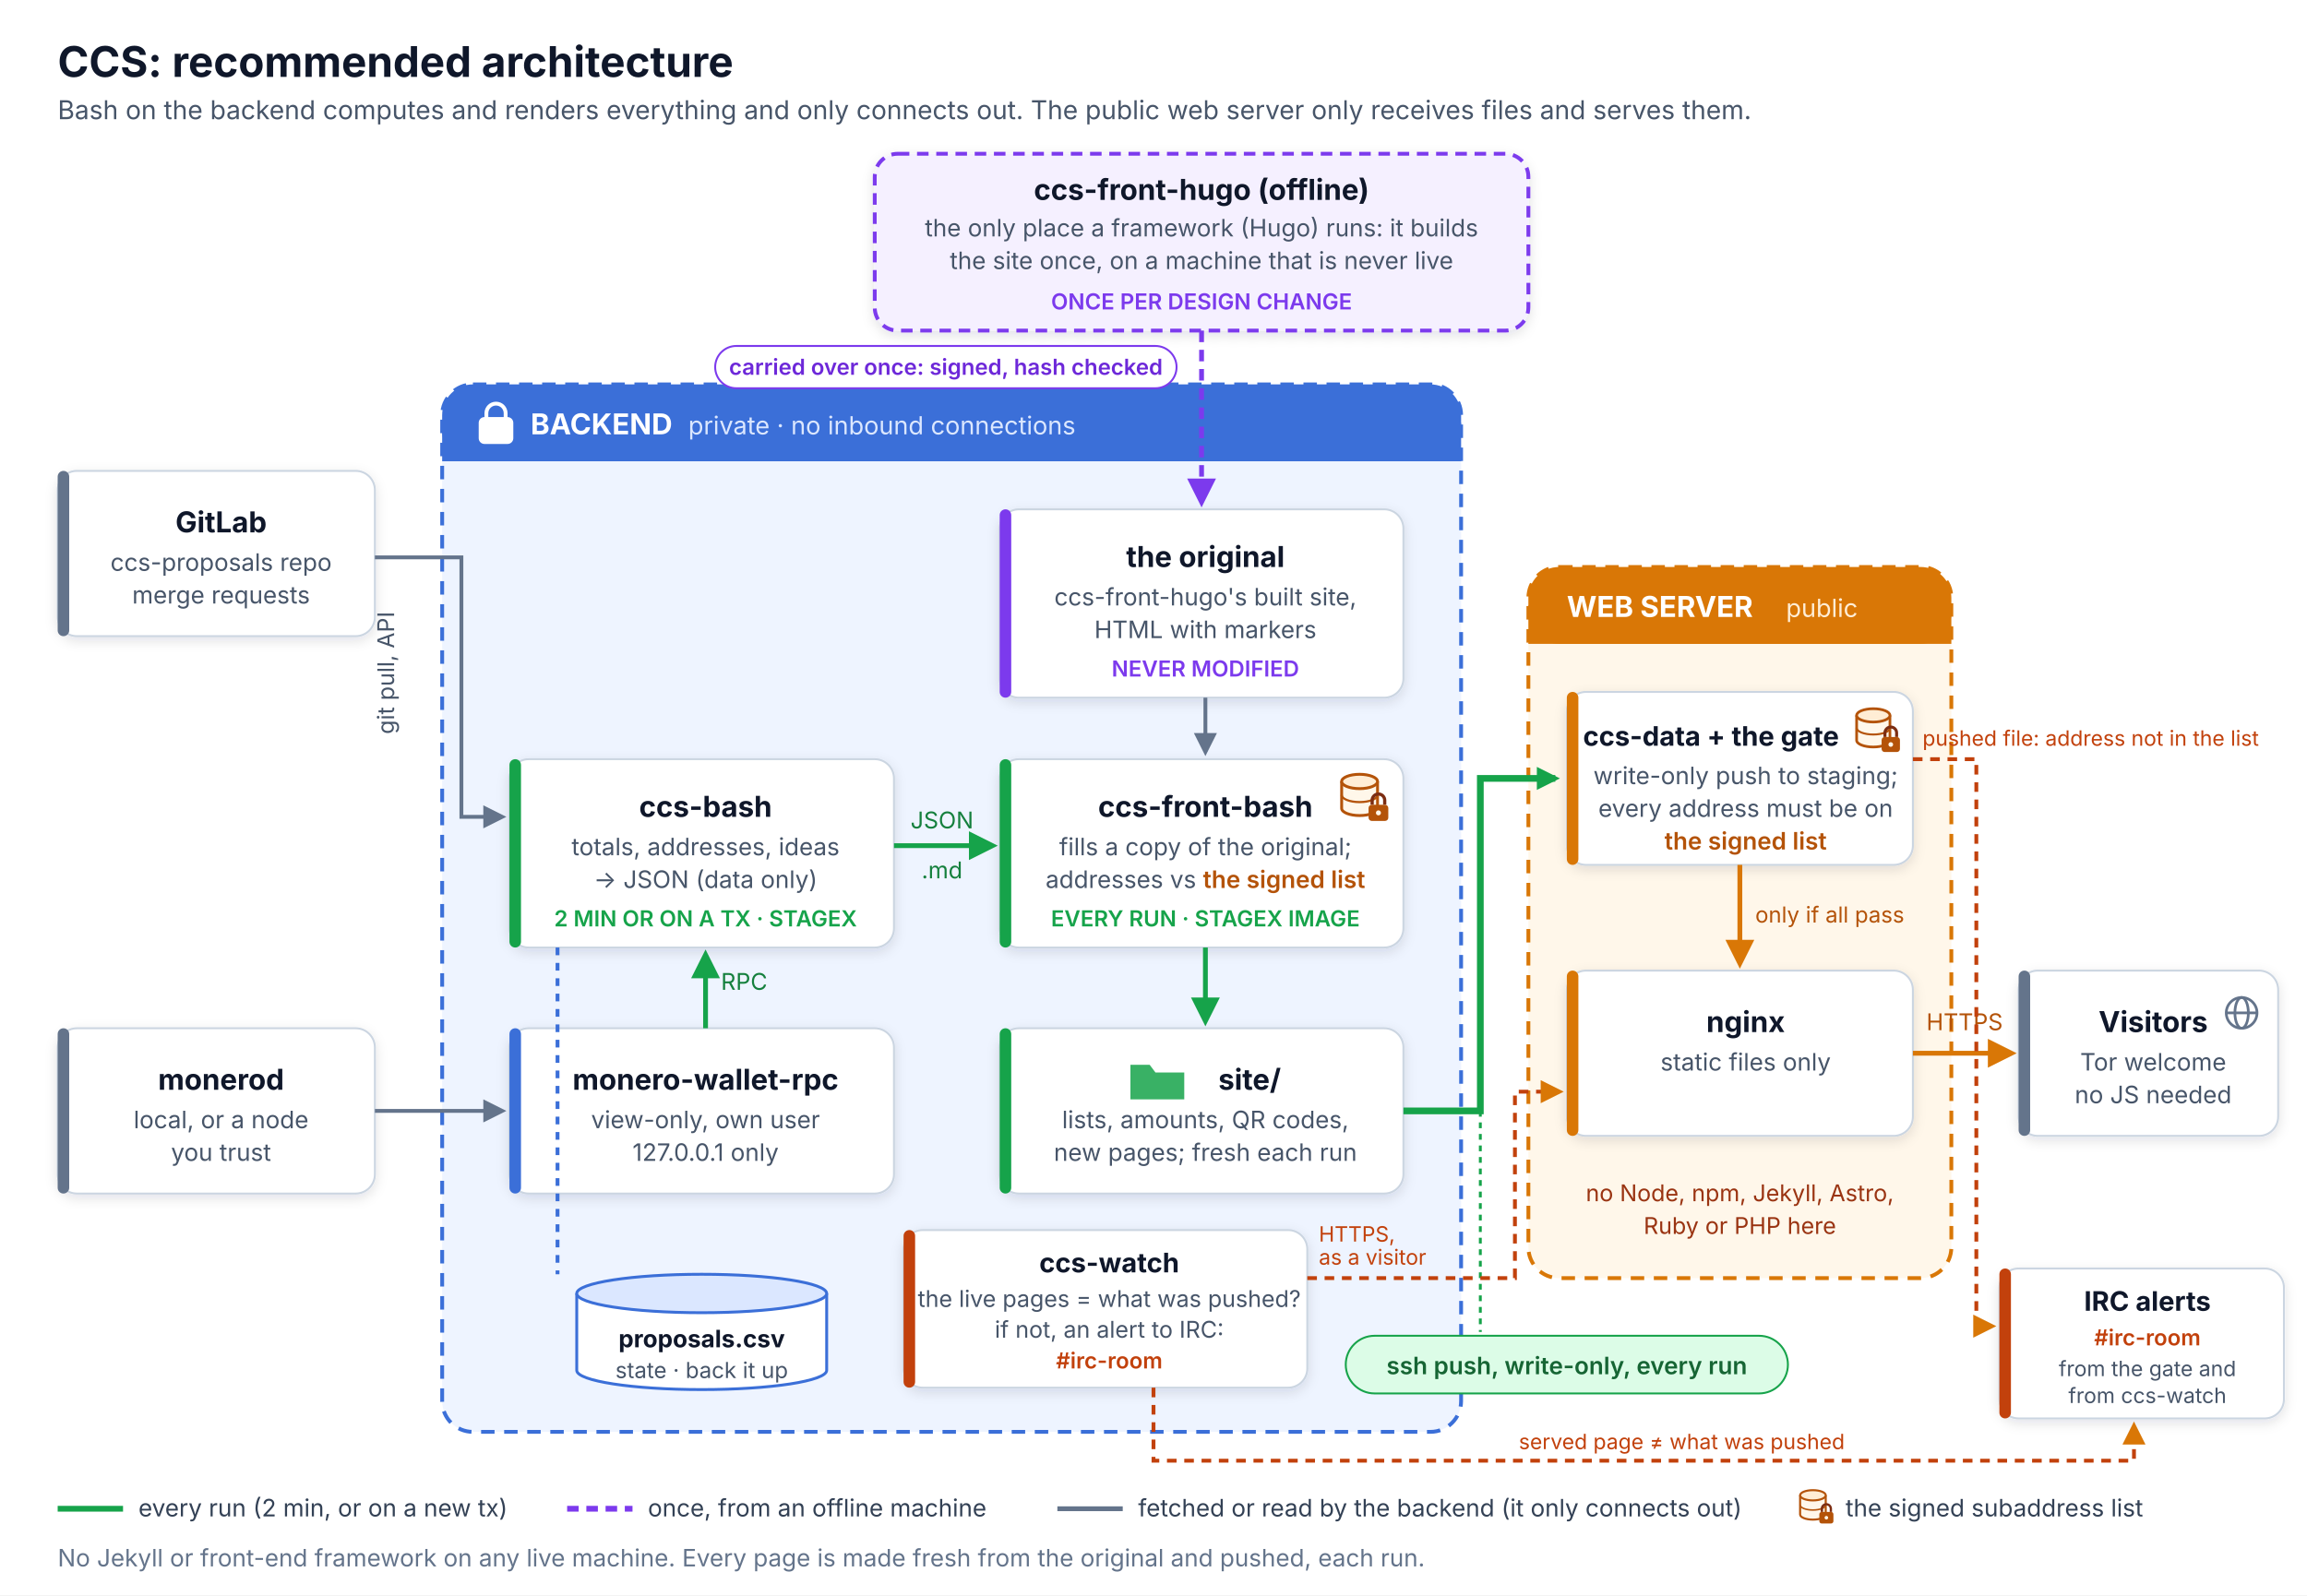
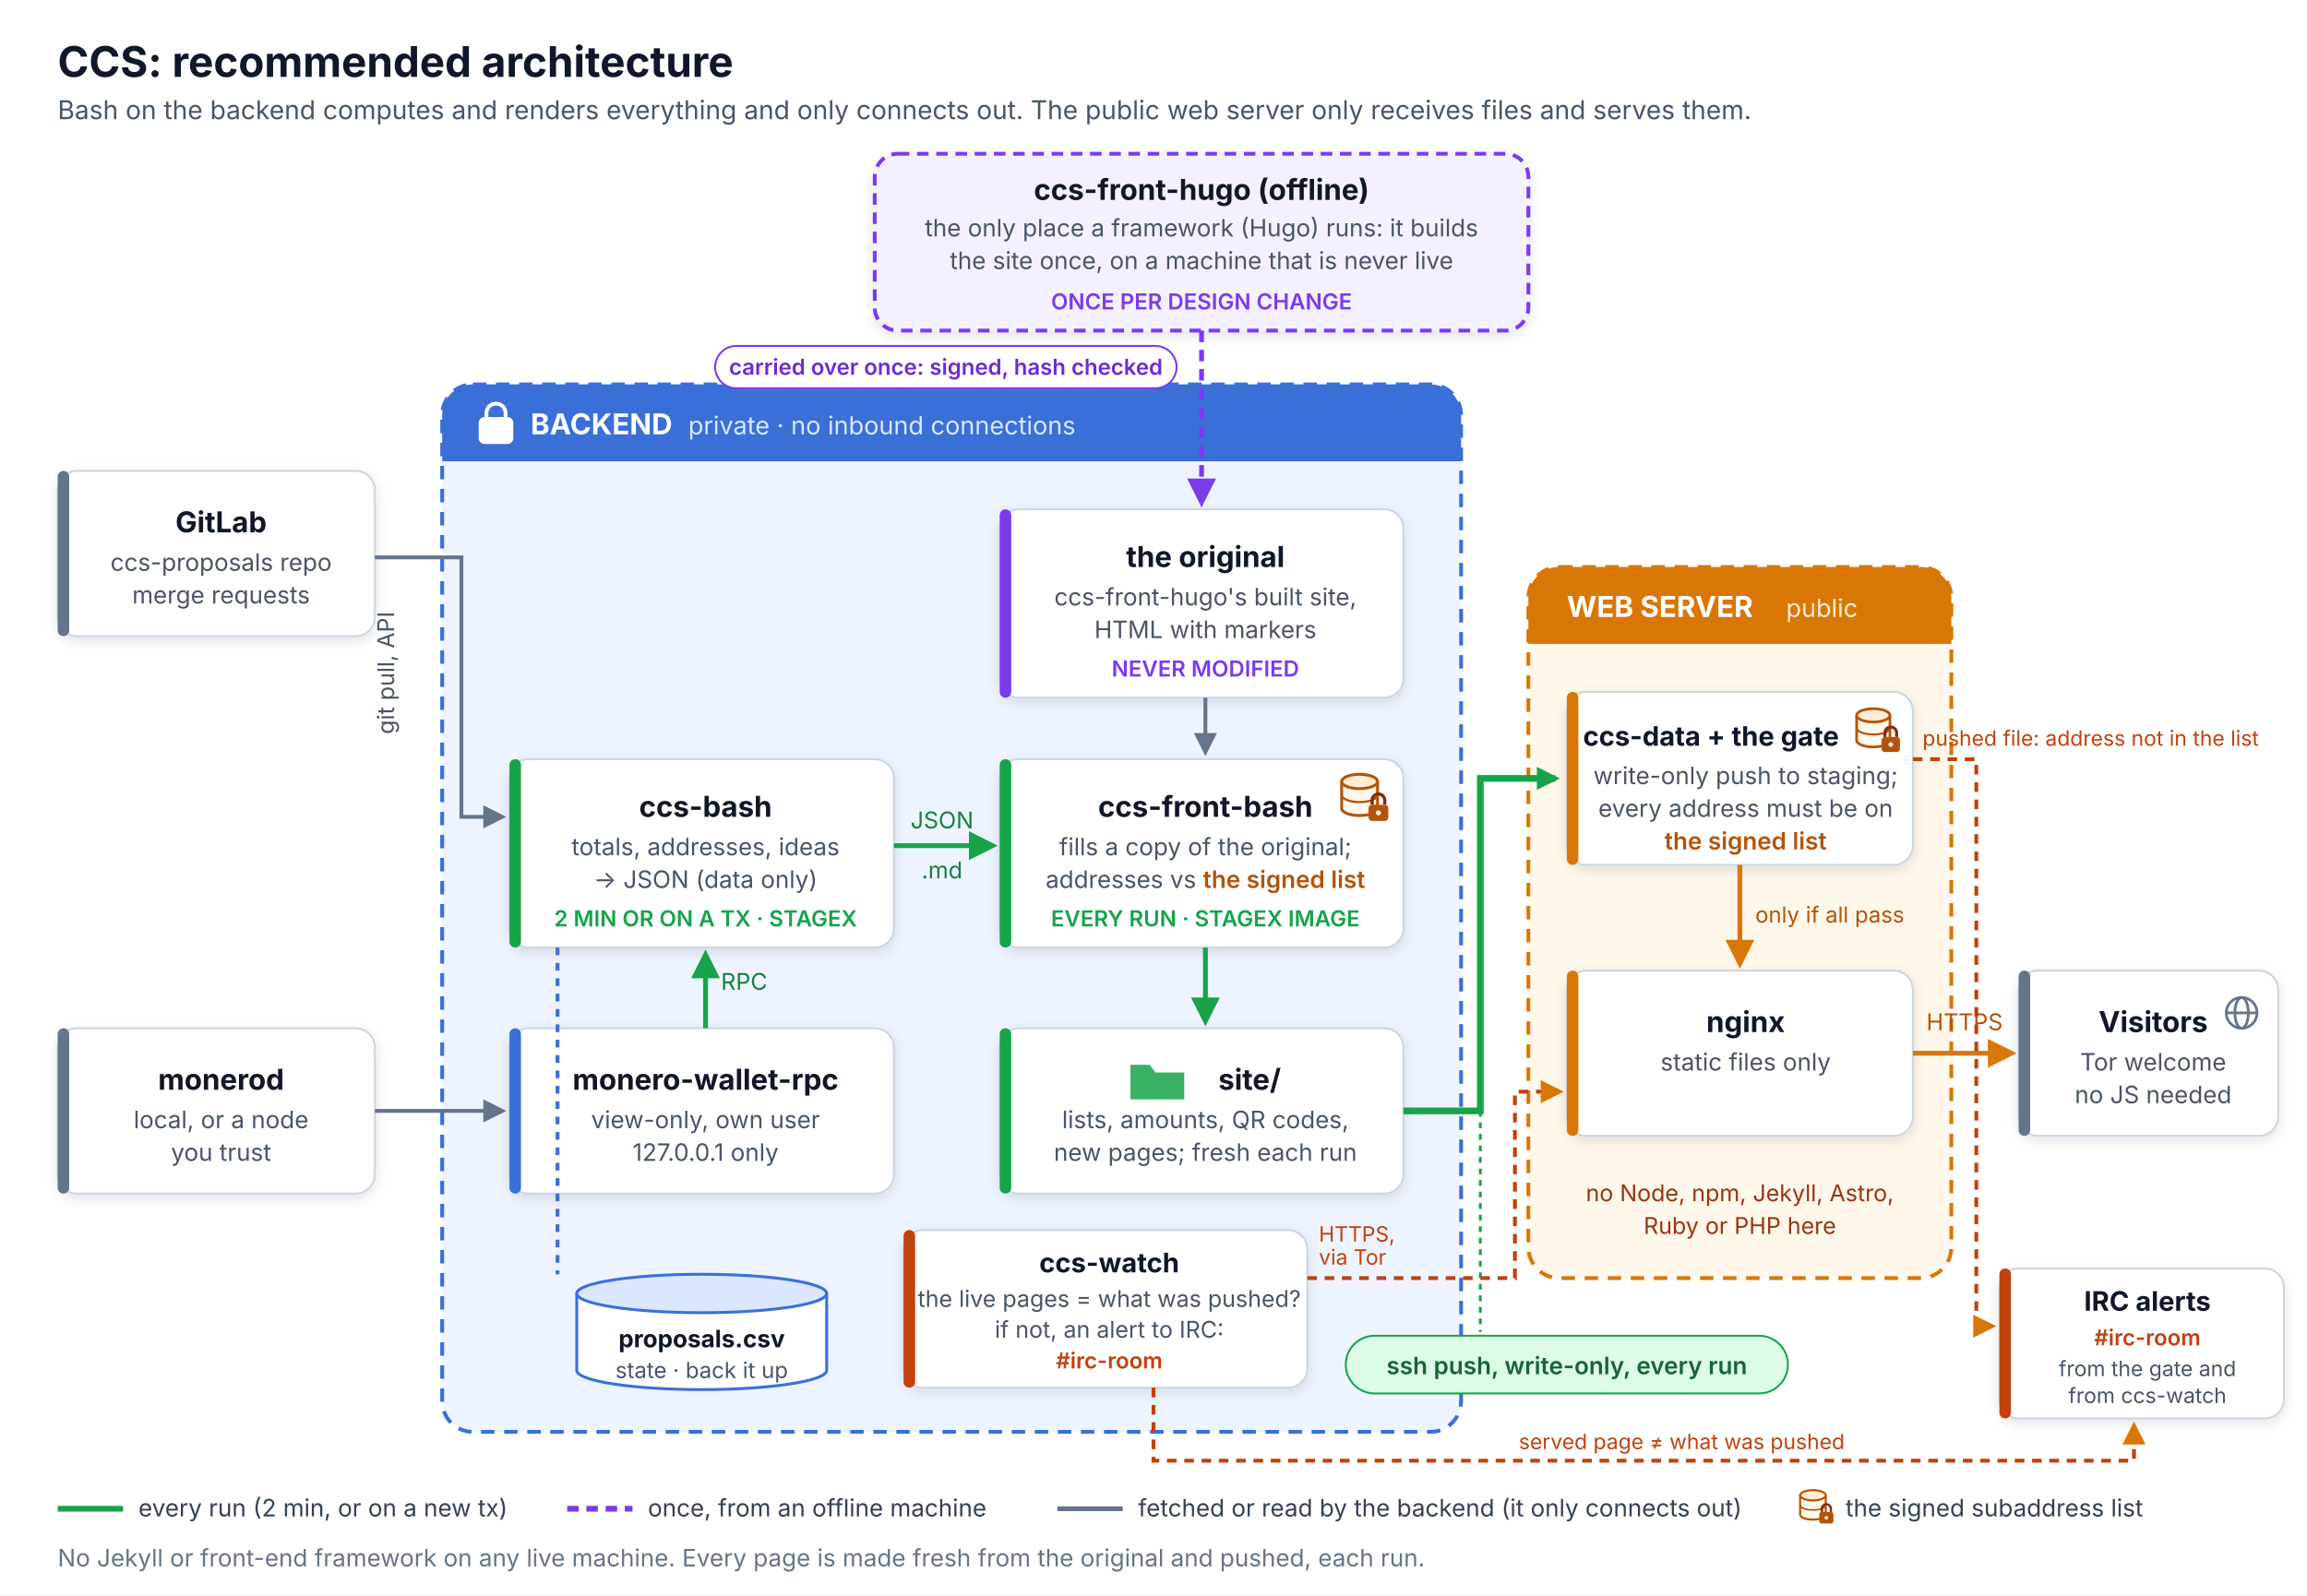
<svg xmlns="http://www.w3.org/2000/svg" viewBox="0 0 1200 830" width="1200" height="830" font-family="Inter, Helvetica, Arial, sans-serif">
  <defs>
    <filter id="sh" x="-10%" y="-10%" width="120%" height="130%">
      <feDropShadow dx="0" dy="2" stdDeviation="3" flood-color="#0f172a" flood-opacity="0.12" />
    </filter>
    <marker id="g" viewBox="0 0 10 10" refX="8" refY="5" markerWidth="6" markerHeight="6" orient="auto">
      <path d="M0,0 L10,5 L0,10 z" fill="#16a34a" />
    </marker>
    <marker id="gb" viewBox="0 0 10 10" refX="8" refY="5" markerWidth="12" markerHeight="12" markerUnits="userSpaceOnUse" orient="auto">
      <path d="M0,0 L10,5 L0,10 z" fill="#16a34a" />
    </marker>
    <marker id="p" viewBox="0 0 10 10" refX="8" refY="5" markerWidth="6" markerHeight="6" orient="auto">
      <path d="M0,0 L10,5 L0,10 z" fill="#7c3aed" />
    </marker>
    <marker id="s" viewBox="0 0 10 10" refX="8" refY="5" markerWidth="6" markerHeight="6" orient="auto">
      <path d="M0,0 L10,5 L0,10 z" fill="#64748b" />
    </marker>
    <marker id="o" viewBox="0 0 10 10" refX="8" refY="5" markerWidth="6" markerHeight="6" orient="auto">
      <path d="M0,0 L10,5 L0,10 z" fill="#d97706" />
    </marker>
    <symbol id="signedlist" viewBox="0 0 30 30">
      <path d="M2,6 V21 A10,4 0 0 0 22,21 V6" fill="#fff7ea" stroke="#b45309" stroke-width="1.6" />
      <ellipse cx="12" cy="6" rx="10" ry="4" fill="#ffedd5" stroke="#b45309" stroke-width="1.6" />
      <path d="M2,13.5 A10,4 0 0 0 22,13.5" fill="none" stroke="#b45309" stroke-width="1.2" />
      <path d="M19,19 V16.5 a3.5,3.5 0 0 1 7,0 V19" fill="none" stroke="#7c2d12" stroke-width="1.8" />
      <rect x="17" y="19" width="11" height="9" rx="1.8" fill="#b45309" />
      <circle cx="22.5" cy="23.5" r="1.4" fill="#fff7ea" />
    </symbol>
  </defs>
  <rect width="1200" height="830" fill="#ffffff" />
  <text x="30" y="40" font-size="22" font-weight="700" fill="#0f172a">CCS: recommended architecture</text>
  <text x="30" y="62" font-size="13.5" fill="#475569">Bash on the backend computes and renders everything and only connects out. The public web server only receives files and serves them.</text>
  <g transform="translate(0,115)">
    <rect x="230" y="85" width="530" height="545" rx="16" fill="#eef4ff" stroke="#3b6fd8" stroke-width="2" stroke-dasharray="7 5" />
    <rect x="230" y="85" width="530" height="40" rx="16" fill="#3b6fd8" />
    <rect x="230" y="105" width="530" height="20" fill="#3b6fd8" />
    <g transform="translate(250,95)" fill="none" stroke="#ffffff" stroke-width="2">
      <rect x="0" y="8" width="16" height="12" rx="2" fill="#ffffff" />
      <path d="M3,8 V5 a5,5 0 0 1 10,0 V8" />
    </g>
    <text x="276" y="111" font-size="15" font-weight="700" fill="#ffffff">BACKEND</text>
    <text x="358" y="111" font-size="13" fill="#dbe7ff">private · no inbound connections</text>
    <rect x="795" y="180" width="220" height="370" rx="16" fill="#fff7ea" stroke="#d97706" stroke-width="2" stroke-dasharray="7 5" />
    <rect x="795" y="180" width="220" height="40" rx="16" fill="#d97706" />
    <rect x="795" y="200" width="220" height="20" fill="#d97706" />
    <text x="815" y="206" font-size="15" font-weight="700" fill="#ffffff">WEB SERVER</text>
    <text x="929" y="206" font-size="13" fill="#ffedd5">public</text>
    <g filter="url(#sh)">
      <rect x="30" y="130" width="165" height="86" rx="10" fill="#ffffff" stroke="#cbd5e1" />
      <rect x="30" y="420" width="165" height="86" rx="10" fill="#ffffff" stroke="#cbd5e1" />
    </g>
    <rect x="30" y="130" width="6" height="86" rx="3" fill="#64748b" />
    <rect x="30" y="420" width="6" height="86" rx="3" fill="#64748b" />
    <text x="115" y="162" text-anchor="middle" font-size="15" font-weight="700" fill="#0f172a">GitLab</text>
    <text x="115" y="182" text-anchor="middle" font-size="12.5" fill="#475569">ccs-proposals repo</text>
    <text x="115" y="199" text-anchor="middle" font-size="12.5" fill="#475569">merge requests</text>
    <text x="115" y="452" text-anchor="middle" font-size="15" font-weight="700" fill="#0f172a">monerod</text>
    <text x="115" y="472" text-anchor="middle" font-size="12.5" fill="#475569">local, or a node</text>
    <text x="115" y="489" text-anchor="middle" font-size="12.5" fill="#475569">you trust</text>
    <g filter="url(#sh)" fill="#ffffff" stroke="#cbd5e1">
      <rect x="520" y="150" width="210" height="98" rx="10" />
      <rect x="265" y="280" width="200" height="98" rx="10" />
      <rect x="520" y="280" width="210" height="98" rx="10" />
      <rect x="265" y="420" width="200" height="86" rx="10" />
      <rect x="520" y="420" width="210" height="86" rx="10" />
    </g>
    <rect x="520" y="150" width="6" height="98" rx="3" fill="#7c3aed" />
    <rect x="265" y="280" width="6" height="98" rx="3" fill="#16a34a" />
    <rect x="520" y="280" width="6" height="98" rx="3" fill="#16a34a" />
    <rect x="265" y="420" width="6" height="86" rx="3" fill="#3b6fd8" />
    <rect x="520" y="420" width="6" height="86" rx="3" fill="#16a34a" />
    <g text-anchor="middle">
      <text x="627" y="180" font-size="15" font-weight="700" fill="#0f172a">the original</text>
      <text x="627" y="200" font-size="12.5" fill="#475569">ccs-front-hugo's built site,</text>
      <text x="627" y="217" font-size="12.5" fill="#475569">HTML with markers</text>
      <text x="627" y="237" font-size="11.5" font-weight="600" fill="#7c3aed">NEVER MODIFIED</text>
      <text x="367" y="310" font-size="15" font-weight="700" fill="#0f172a">ccs-bash</text>
      <text x="367" y="330" font-size="12.5" fill="#475569">totals, addresses, ideas</text>
      <text x="367" y="347" font-size="12.5" fill="#475569">→ JSON (data only)</text>
      <text x="367" y="367" font-size="11.5" font-weight="600" fill="#16a34a">2 MIN OR ON A TX · STAGEX</text>
      <text x="627" y="310" font-size="15" font-weight="700" fill="#0f172a">ccs-front-bash</text>
      <use href="#signedlist" x="696" y="286" width="28" height="28" />
      <text x="627" y="330" font-size="12.5" fill="#475569">fills a copy of the original;</text>
      <text x="627" y="347" font-size="12.5" fill="#475569">addresses vs <tspan font-weight="600" fill="#b45309">the signed list</tspan>
      </text>
      <text x="627" y="367" font-size="11.5" font-weight="600" fill="#16a34a">EVERY RUN · STAGEX IMAGE</text>
      <text x="367" y="452" font-size="15" font-weight="700" fill="#0f172a">monero-wallet-rpc</text>
      <text x="367" y="472" font-size="12.5" fill="#475569">view-only, own user</text>
      <text x="367" y="489" font-size="12.5" fill="#475569">127.0.0.1 only</text>
      <text x="650" y="452" font-size="15" font-weight="700" fill="#0f172a">site/</text>
      <text x="627" y="472" font-size="12.5" fill="#475569">lists, amounts, QR codes,</text>
      <text x="627" y="489" font-size="12.5" fill="#475569">new pages; fresh each run</text>
    </g>
    <path d="M588,439 h10 l3,4 h15 v14 h-28 z" fill="#16a34a" opacity="0.85" />
    <g transform="translate(300,548)">
      <path d="M0,10 v40 a65,10 0 0 0 130,0 v-40" fill="#ffffff" stroke="#3b6fd8" stroke-width="1.5" />
      <ellipse cx="65" cy="10" rx="65" ry="10" fill="#dbe7ff" stroke="#3b6fd8" stroke-width="1.5" />
      <text x="65" y="38" text-anchor="middle" font-size="12.5" font-weight="700" fill="#0f172a">proposals.csv</text>
      <text x="65" y="54" text-anchor="middle" font-size="11.5" fill="#475569">state · back it up</text>
    </g>
    <g filter="url(#sh)" fill="#ffffff" stroke="#cbd5e1">
      <rect x="815" y="245" width="180" height="90" rx="10" />
      <rect x="815" y="390" width="180" height="86" rx="10" />
      <rect x="1050" y="390" width="135" height="86" rx="10" />
    </g>
    <rect x="815" y="245" width="6" height="90" rx="3" fill="#d97706" />
    <rect x="815" y="390" width="6" height="86" rx="3" fill="#d97706" />
    <rect x="1050" y="390" width="6" height="86" rx="3" fill="#64748b" />
    <g text-anchor="middle">
      <text x="890" y="273" font-size="14" font-weight="700" fill="#0f172a">ccs-data + the gate</text>
      <use href="#signedlist" x="964" y="252" width="26" height="26" />
      <text x="908" y="293" font-size="12.5" fill="#475569">write-only push to staging;</text>
      <text x="908" y="310" font-size="12.5" fill="#475569">every address must be on</text>
      <text x="908" y="327" font-size="12.5" font-weight="600" fill="#b45309">the signed list</text>
      <text x="908" y="422" font-size="15" font-weight="700" fill="#0f172a">nginx</text>
      <text x="908" y="442" font-size="12.5" fill="#475569">static files only</text>
      <text x="1120" y="422" font-size="15" font-weight="700" fill="#0f172a">Visitors</text>
      <text x="1120" y="442" font-size="12.5" fill="#475569">Tor welcome</text>
      <text x="1120" y="459" font-size="12.5" fill="#475569">no JS needed</text>
    </g>
    <text x="905" y="510" text-anchor="middle" font-size="12" fill="#9a3412">no Node, npm, Jekyll, Astro,</text>
    <text x="905" y="527" text-anchor="middle" font-size="12" fill="#9a3412">Ruby or PHP here</text>
    <g transform="translate(1158,404)" fill="none" stroke="#64748b" stroke-width="1.4">
      <circle cx="8" cy="8" r="8" />
      <ellipse cx="8" cy="8" rx="3.5" ry="8" />
      <path d="M0,8 h16" />
    </g>
    <g fill="none" stroke="#64748b" stroke-width="2" marker-end="url(#s)">
      <path d="M195,175 H240 V310 H261" />
      <path d="M195,463 H261" />
    </g>
    <text x="200" y="262" font-size="12" fill="#475569" transform="rotate(-90 205 262)">git pull, API</text>
    <g fill="none" stroke="#16a34a" stroke-width="2.5" marker-end="url(#g)">
      <path d="M367,420 V382" />
      <path d="M465,325 H516" />
      <path d="M627,378 V416" />
    </g>
    <path d="M290,378 V548" fill="none" stroke="#3b6fd8" stroke-width="2" stroke-dasharray="4 4" />
    <text x="375" y="400" font-size="12" fill="#15803d">RPC</text>
    <text x="490" y="316" text-anchor="middle" font-size="12" fill="#15803d">JSON</text>
    <text x="490" y="342" text-anchor="middle" font-size="12" fill="#15803d">.md</text>
    <path d="M627,248 V276" fill="none" stroke="#64748b" stroke-width="2" marker-end="url(#s)" />
    <path d="M730,463 H770 V290 H809" fill="none" stroke="#16a34a" stroke-width="3.5" marker-end="url(#gb)" />
    <g transform="translate(700,580)">
      <rect x="0" y="0" width="230" height="30" rx="15" fill="#dcfce7" stroke="#16a34a" />
      <text x="115" y="20" text-anchor="middle" font-size="12.5" font-weight="600" fill="#166534">ssh push, write-only, every run</text>
    </g>
    <path d="M770,463 V578" fill="none" stroke="#16a34a" stroke-width="1.5" stroke-dasharray="3 3" />
    <path d="M905,335 V386" fill="none" stroke="#d97706" stroke-width="2.5" marker-end="url(#o)" />
    <text x="913" y="365" font-size="11.5" fill="#b45309">only if all pass</text>
    <path d="M995,433 H1046" fill="none" stroke="#d97706" stroke-width="2.5" marker-end="url(#o)" />
    <text x="1002" y="421" font-size="12" fill="#b45309">HTTPS</text>
  </g>
  <rect x="455" y="80" width="340" height="92" rx="12" fill="#f5f0ff" stroke="#7c3aed" stroke-width="2" stroke-dasharray="6 4" filter="url(#sh)" />
  <text x="625" y="104" text-anchor="middle" font-size="15" font-weight="700" fill="#0f172a">ccs-front-hugo (offline)</text>
  <text x="625" y="123" text-anchor="middle" font-size="12.5" fill="#475569">the only place a framework (Hugo) runs: it builds</text>
  <text x="625" y="140" text-anchor="middle" font-size="12.5" fill="#475569">the site once, on a machine that is never live</text>
  <text x="625" y="161" text-anchor="middle" font-size="11.5" font-weight="600" fill="#7c3aed">ONCE PER DESIGN CHANGE</text>
  <path d="M625,172 V261" fill="none" stroke="#7c3aed" stroke-width="2.5" stroke-dasharray="6 4" marker-end="url(#p)" />
  <g transform="translate(372,180)">
    <rect x="0" y="0" width="240" height="22" rx="11" fill="#ffffff" stroke="#7c3aed" />
    <text x="120" y="15" text-anchor="middle" font-size="11.5" font-weight="600" fill="#6d28d9">carried over once: signed, hash checked</text>
  </g>
  <rect x="470" y="640" width="210" height="82" rx="10" fill="#ffffff" stroke="#cbd5e1" filter="url(#sh)" />
  <rect x="470" y="640" width="6" height="82" rx="3" fill="#c2410c" />
  <g text-anchor="middle">
    <text x="577" y="662" font-size="14" font-weight="700" fill="#0f172a">ccs-watch</text>
    <text x="577" y="680" font-size="12" fill="#475569">the live pages = what was pushed?</text>
    <text x="577" y="696" font-size="12" fill="#475569">if not, an alert to IRC:</text>
    <text x="577" y="712" font-size="11.5" font-weight="600" fill="#c2410c">#irc-room</text>
  </g>
  <path d="M680,665 H788 V568 H811" fill="none" stroke="#c2410c" stroke-width="2" stroke-dasharray="5 4" marker-end="url(#o)" />
  <text x="686" y="646" font-size="11" fill="#c2410c">HTTPS,</text>
-   <text x="686" y="658" font-size="11" fill="#c2410c">as a visitor</text>
+   <text x="686" y="658" font-size="11" fill="#c2410c">via Tor</text>
  <rect x="1040" y="660" width="148" height="78" rx="10" fill="#ffffff" stroke="#cbd5e1" filter="url(#sh)" />
  <rect x="1040" y="660" width="6" height="78" rx="3" fill="#c2410c" />
  <g text-anchor="middle">
    <text x="1117" y="682" font-size="14" font-weight="700" fill="#0f172a">IRC alerts</text>
    <text x="1117" y="700" font-size="11.5" font-weight="600" fill="#c2410c">#irc-room</text>
    <text x="1117" y="716" font-size="11" fill="#475569">from the gate and</text>
    <text x="1117" y="730" font-size="11" fill="#475569">from ccs-watch</text>
  </g>
  <path d="M995,395 H1028 V690 H1036" fill="none" stroke="#c2410c" stroke-width="2" stroke-dasharray="5 4" marker-end="url(#o)" />
  <text x="1000" y="388" font-size="11" fill="#c2410c">pushed file: address not in the list</text>
  <path d="M600,722 V760 H1110 V742" fill="none" stroke="#c2410c" stroke-width="2" stroke-dasharray="5 4" marker-end="url(#o)" />
  <text x="790" y="754" font-size="11" fill="#c2410c">served page ≠ what was pushed</text>
  <g transform="translate(30,775)" font-size="12.5" fill="#334155">
    <path d="M0,10 H34" stroke="#16a34a" stroke-width="3" />
    <text x="42" y="14">every run (2 min, or on a new tx)</text>
    <path d="M265,10 H299" stroke="#7c3aed" stroke-width="3" stroke-dasharray="6 4" />
    <text x="307" y="14">once, from an offline machine</text>
    <path d="M520,10 H554" stroke="#64748b" stroke-width="2.5" />
    <text x="562" y="14">fetched or read by the backend (it only connects out)</text>
    <use href="#signedlist" x="905" y="-1" width="20" height="20" />
    <text x="930" y="14" font-size="12.5" fill="#334155">the signed subaddress list</text>
    <text x="0" y="40" fill="#64748b">No Jekyll or front-end framework on any live machine. Every page is made fresh from the original and pushed, each run.</text>
  </g>
</svg>
